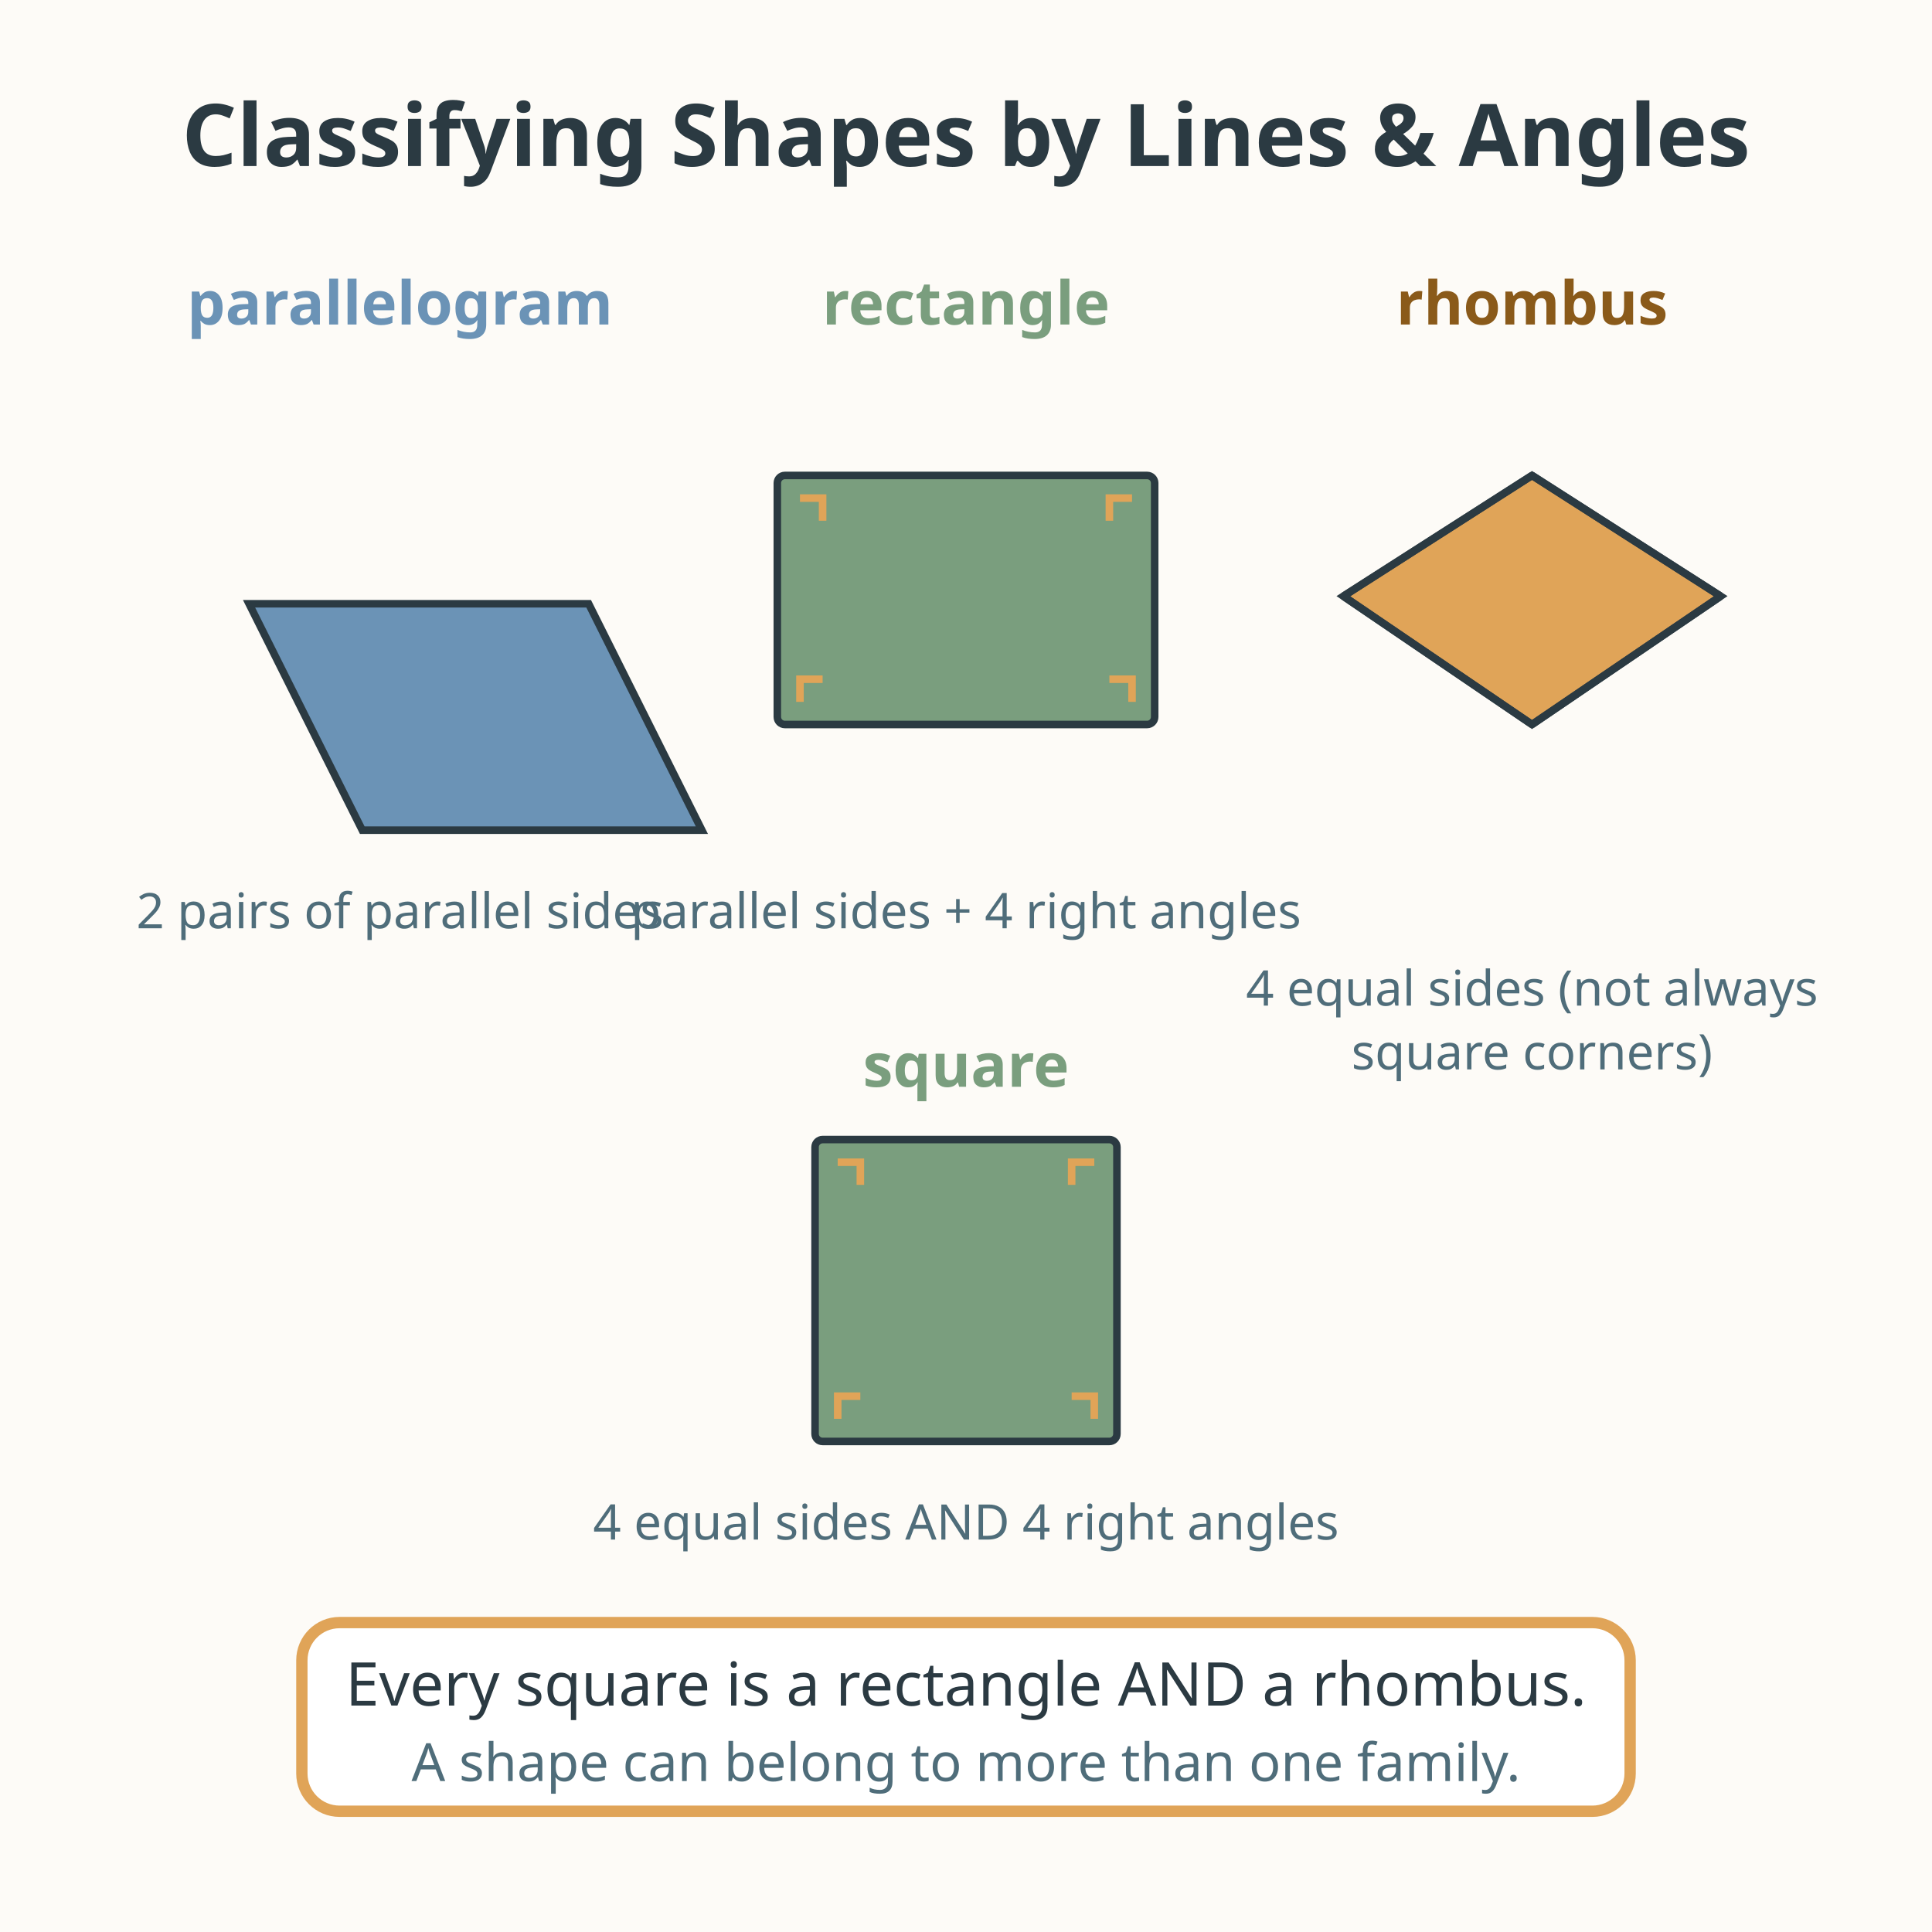
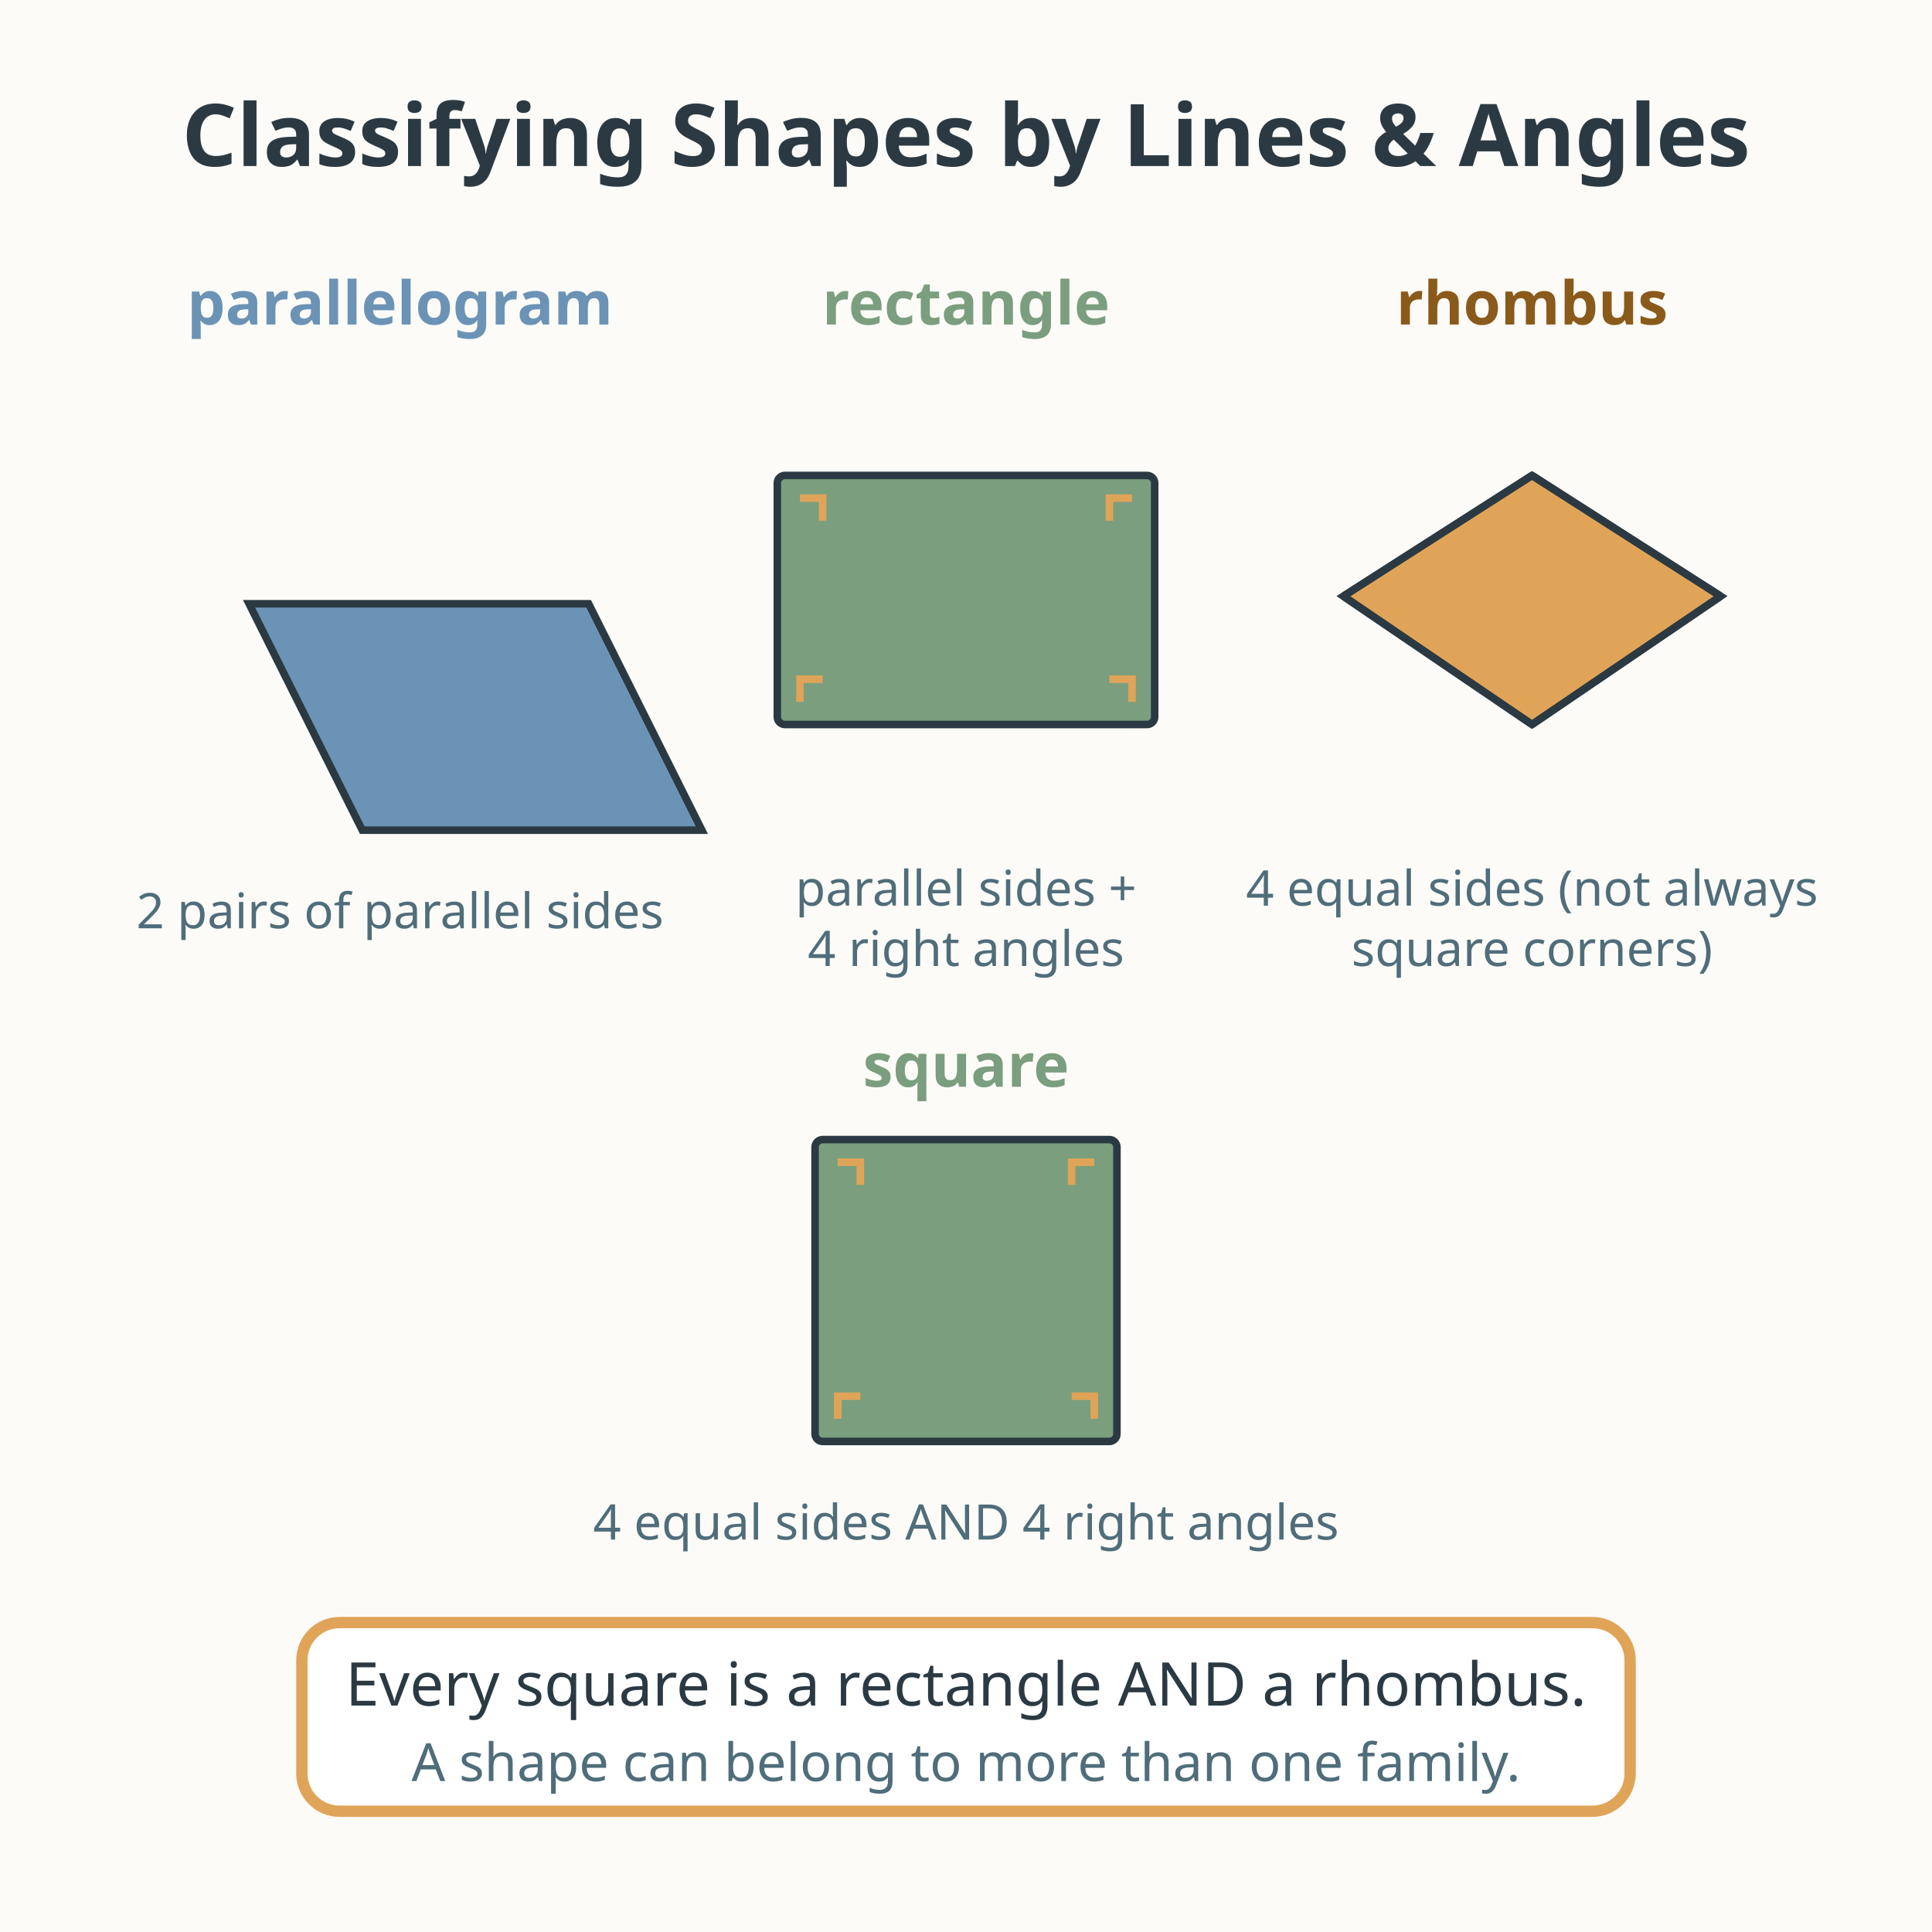
<svg xmlns="http://www.w3.org/2000/svg" viewBox="0 0 512 512" role="img" aria-labelledby="title-L-04-005-11-classifying-shapes-by-lines-and-angles desc-L-04-005-11-classifying-shapes-by-lines-and-angles">
  <rect width="512" height="512" fill="#fdfbf7" />
  <text x="256" y="44" text-anchor="middle" font-family="sans-serif" font-size="22.9" font-weight="bold" fill="#2b3a42">Classifying Shapes by Lines &amp; Angles</text>
  <text x="106" y="86" text-anchor="middle" font-family="sans-serif" font-size="16" font-weight="bold" fill="#6b93b6">parallelogram</text>
  <polygon points="66,160 156,160 186,220 96,220" fill="#6b93b6" stroke="#2b3a42" stroke-width="2" />
  <text x="106" y="246" text-anchor="middle" font-family="sans-serif" font-size="13" fill="#4f6d7a">2 pairs of parallel sides</text>
  <text x="256" y="86" text-anchor="middle" font-family="sans-serif" font-size="16" font-weight="bold" fill="#7a9e7e">rectangle</text>
  <rect x="206" y="126" width="100" height="66" rx="2" fill="#7a9e7e" stroke="#2b3a42" stroke-width="2" />
  <g stroke="#e0a458" stroke-width="2" fill="none">
    <path d="M212 132 h6 v6" />
    <path d="M300 132 h-6 v6" />
    <path d="M212 186 v-6 h6" />
    <path d="M300 186 v-6 h-6" />
  </g>
-   <text x="256" y="246" text-anchor="middle" font-family="sans-serif" font-size="13" fill="#4f6d7a">parallel sides + 4 right angles</text>
+   <text x="256" y="240" text-anchor="middle" font-family="sans-serif" font-size="13" fill="#4f6d7a">parallel sides +</text>
+   <text x="256" y="256" text-anchor="middle" font-family="sans-serif" font-size="13" fill="#4f6d7a">4 right angles</text>
  <text x="406" y="86" text-anchor="middle" font-family="sans-serif" font-size="16" font-weight="bold" fill="#8a5a1a">rhombus</text>
  <polygon points="406,126 456,158 406,192 356,158" fill="#e0a458" stroke="#2b3a42" stroke-width="2" />
  <g stroke="#2b3a42" stroke-width="2">
    <line x1="406" y1="126" x2="456" y2="158" />
    <line x1="456" y1="158" x2="406" y2="192" />
    <line x1="406" y1="192" x2="356" y2="158" />
    <line x1="356" y1="158" x2="406" y2="126" />
  </g>
-   <text x="406" y="266.5" text-anchor="middle" font-family="sans-serif" font-size="13" fill="#4f6d7a">4 equal sides (not always</text>
-   <text x="406" y="283.4" text-anchor="middle" font-family="sans-serif" font-size="13" fill="#4f6d7a">square corners)</text>
+   <text x="406" y="240" text-anchor="middle" font-family="sans-serif" font-size="13" fill="#4f6d7a">4 equal sides (not always</text>
+   <text x="406" y="256" text-anchor="middle" font-family="sans-serif" font-size="13" fill="#4f6d7a">square corners)</text>
  <text x="256" y="288" text-anchor="middle" font-family="sans-serif" font-size="16" font-weight="bold" fill="#7a9e7e">square</text>
  <rect x="216" y="302" width="80" height="80" rx="2" fill="#7a9e7e" stroke="#2b3a42" stroke-width="2" />
  <g stroke="#e0a458" stroke-width="2" fill="none">
    <path d="M222 308 h6 v6" />
    <path d="M290 308 h-6 v6" />
    <path d="M222 376 v-6 h6" />
    <path d="M290 376 v-6 h-6" />
  </g>
  <text x="256" y="408" text-anchor="middle" font-family="sans-serif" font-size="13" fill="#4f6d7a">4 equal sides AND 4 right angles</text>
  <rect x="80" y="430" width="352" height="50" rx="10" fill="#ffffff" stroke="#e0a458" stroke-width="3" />
  <text x="256" y="452" text-anchor="middle" font-family="sans-serif" font-size="16" fill="#2b3a42">Every square is a rectangle AND a rhombus.</text>
  <text x="256" y="472" text-anchor="middle" font-family="sans-serif" font-size="14" fill="#4f6d7a">A shape can belong to more than one family.</text>
</svg>
